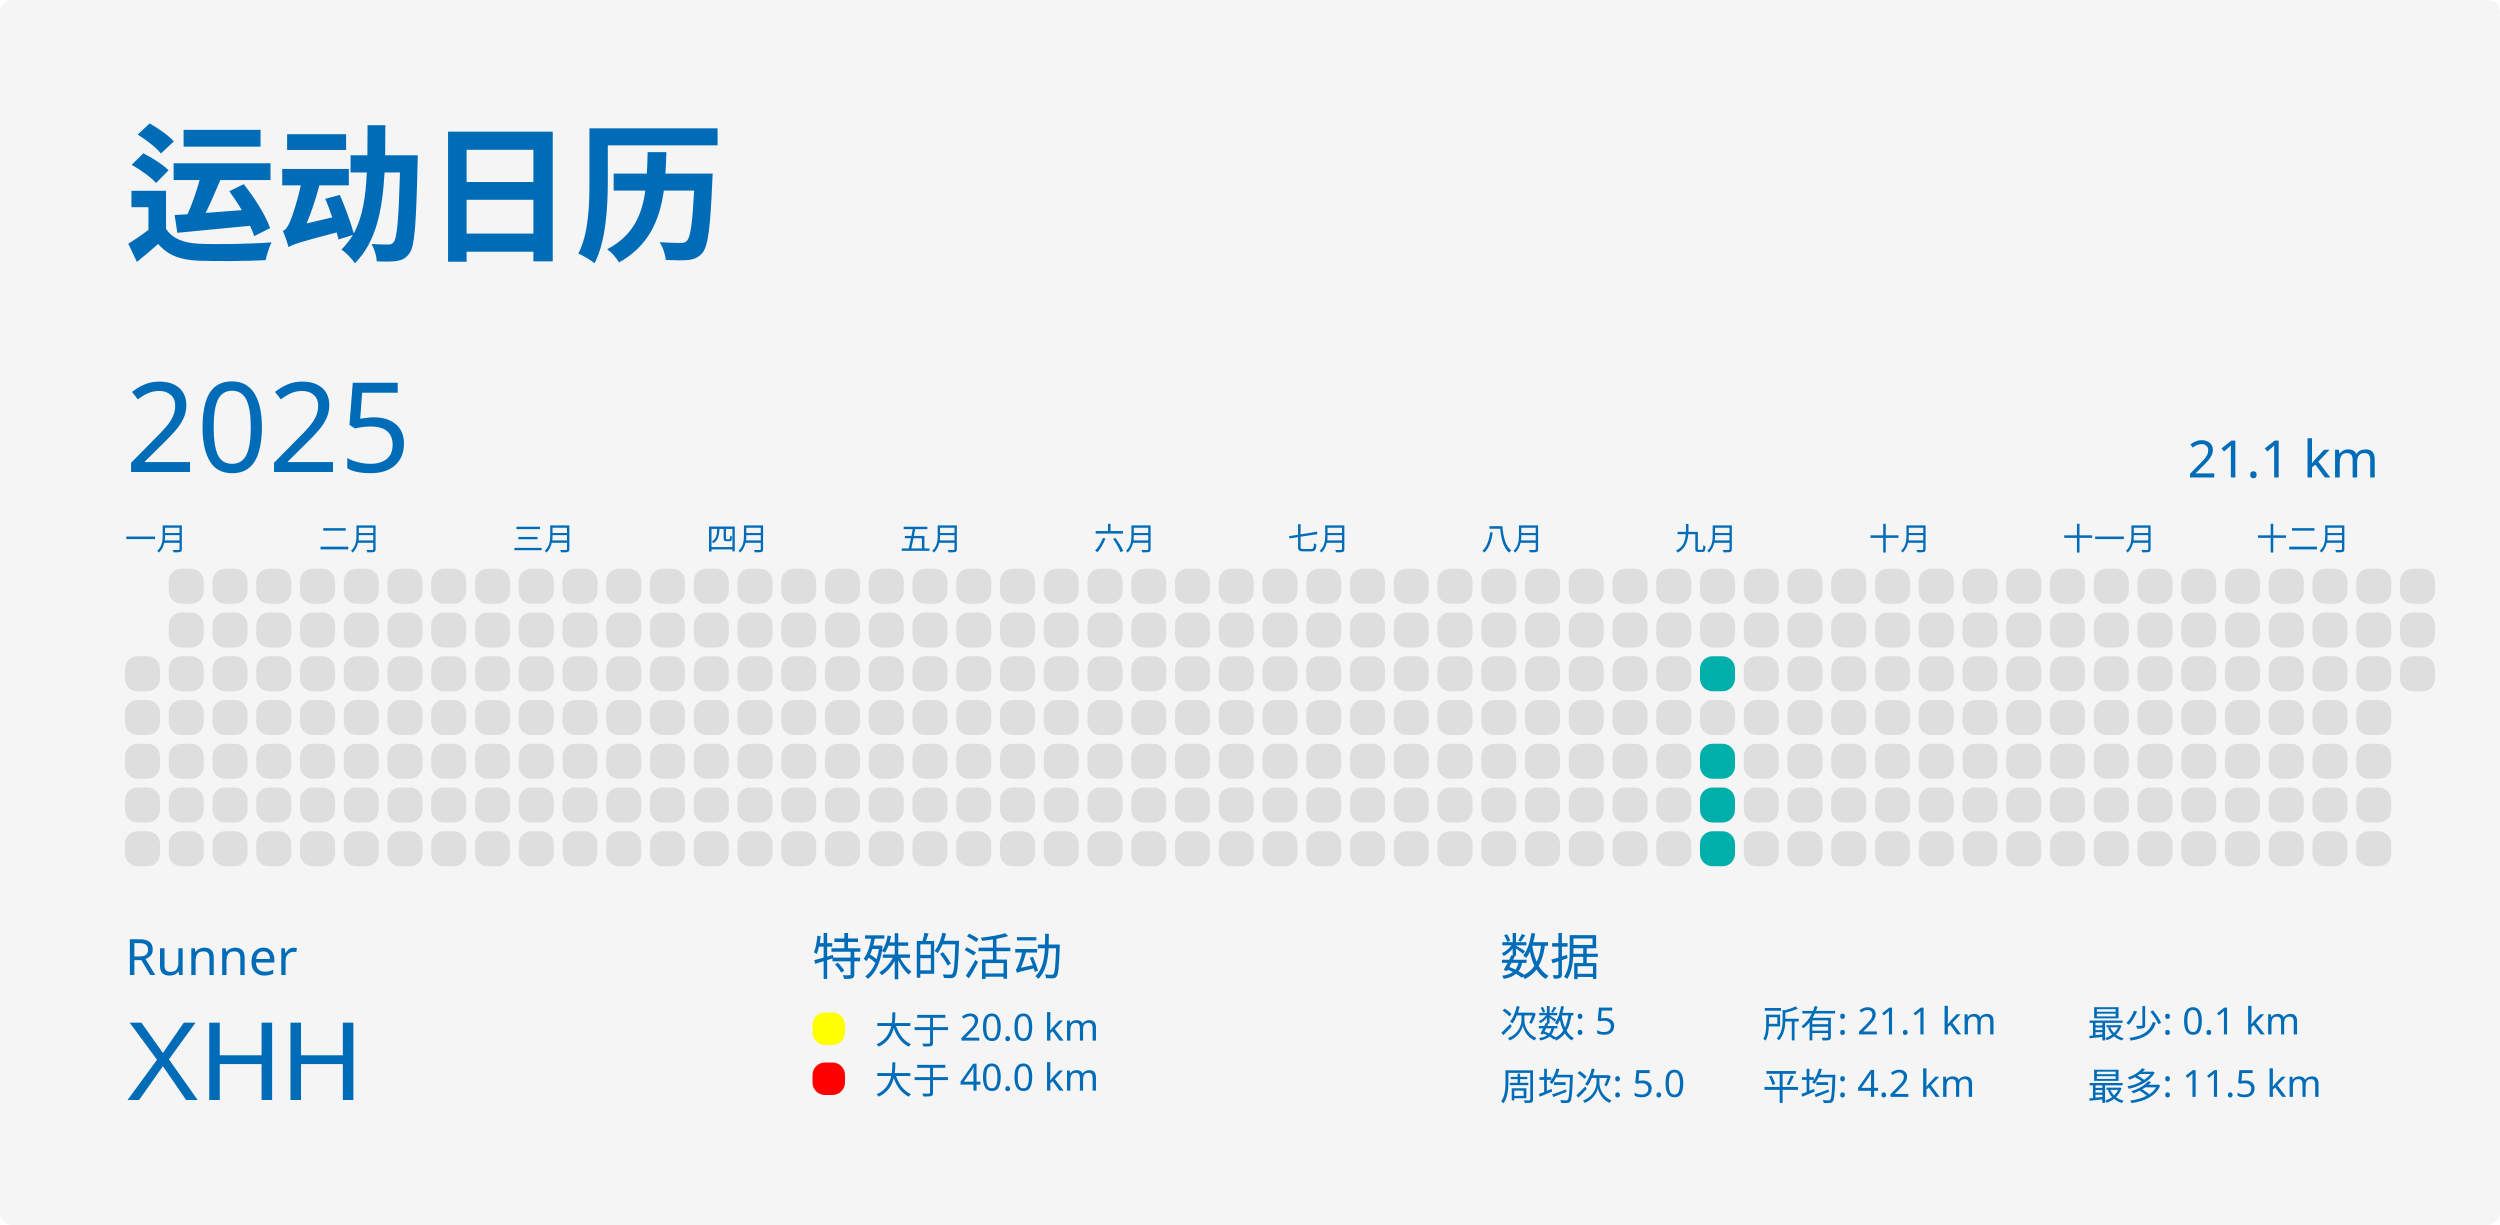
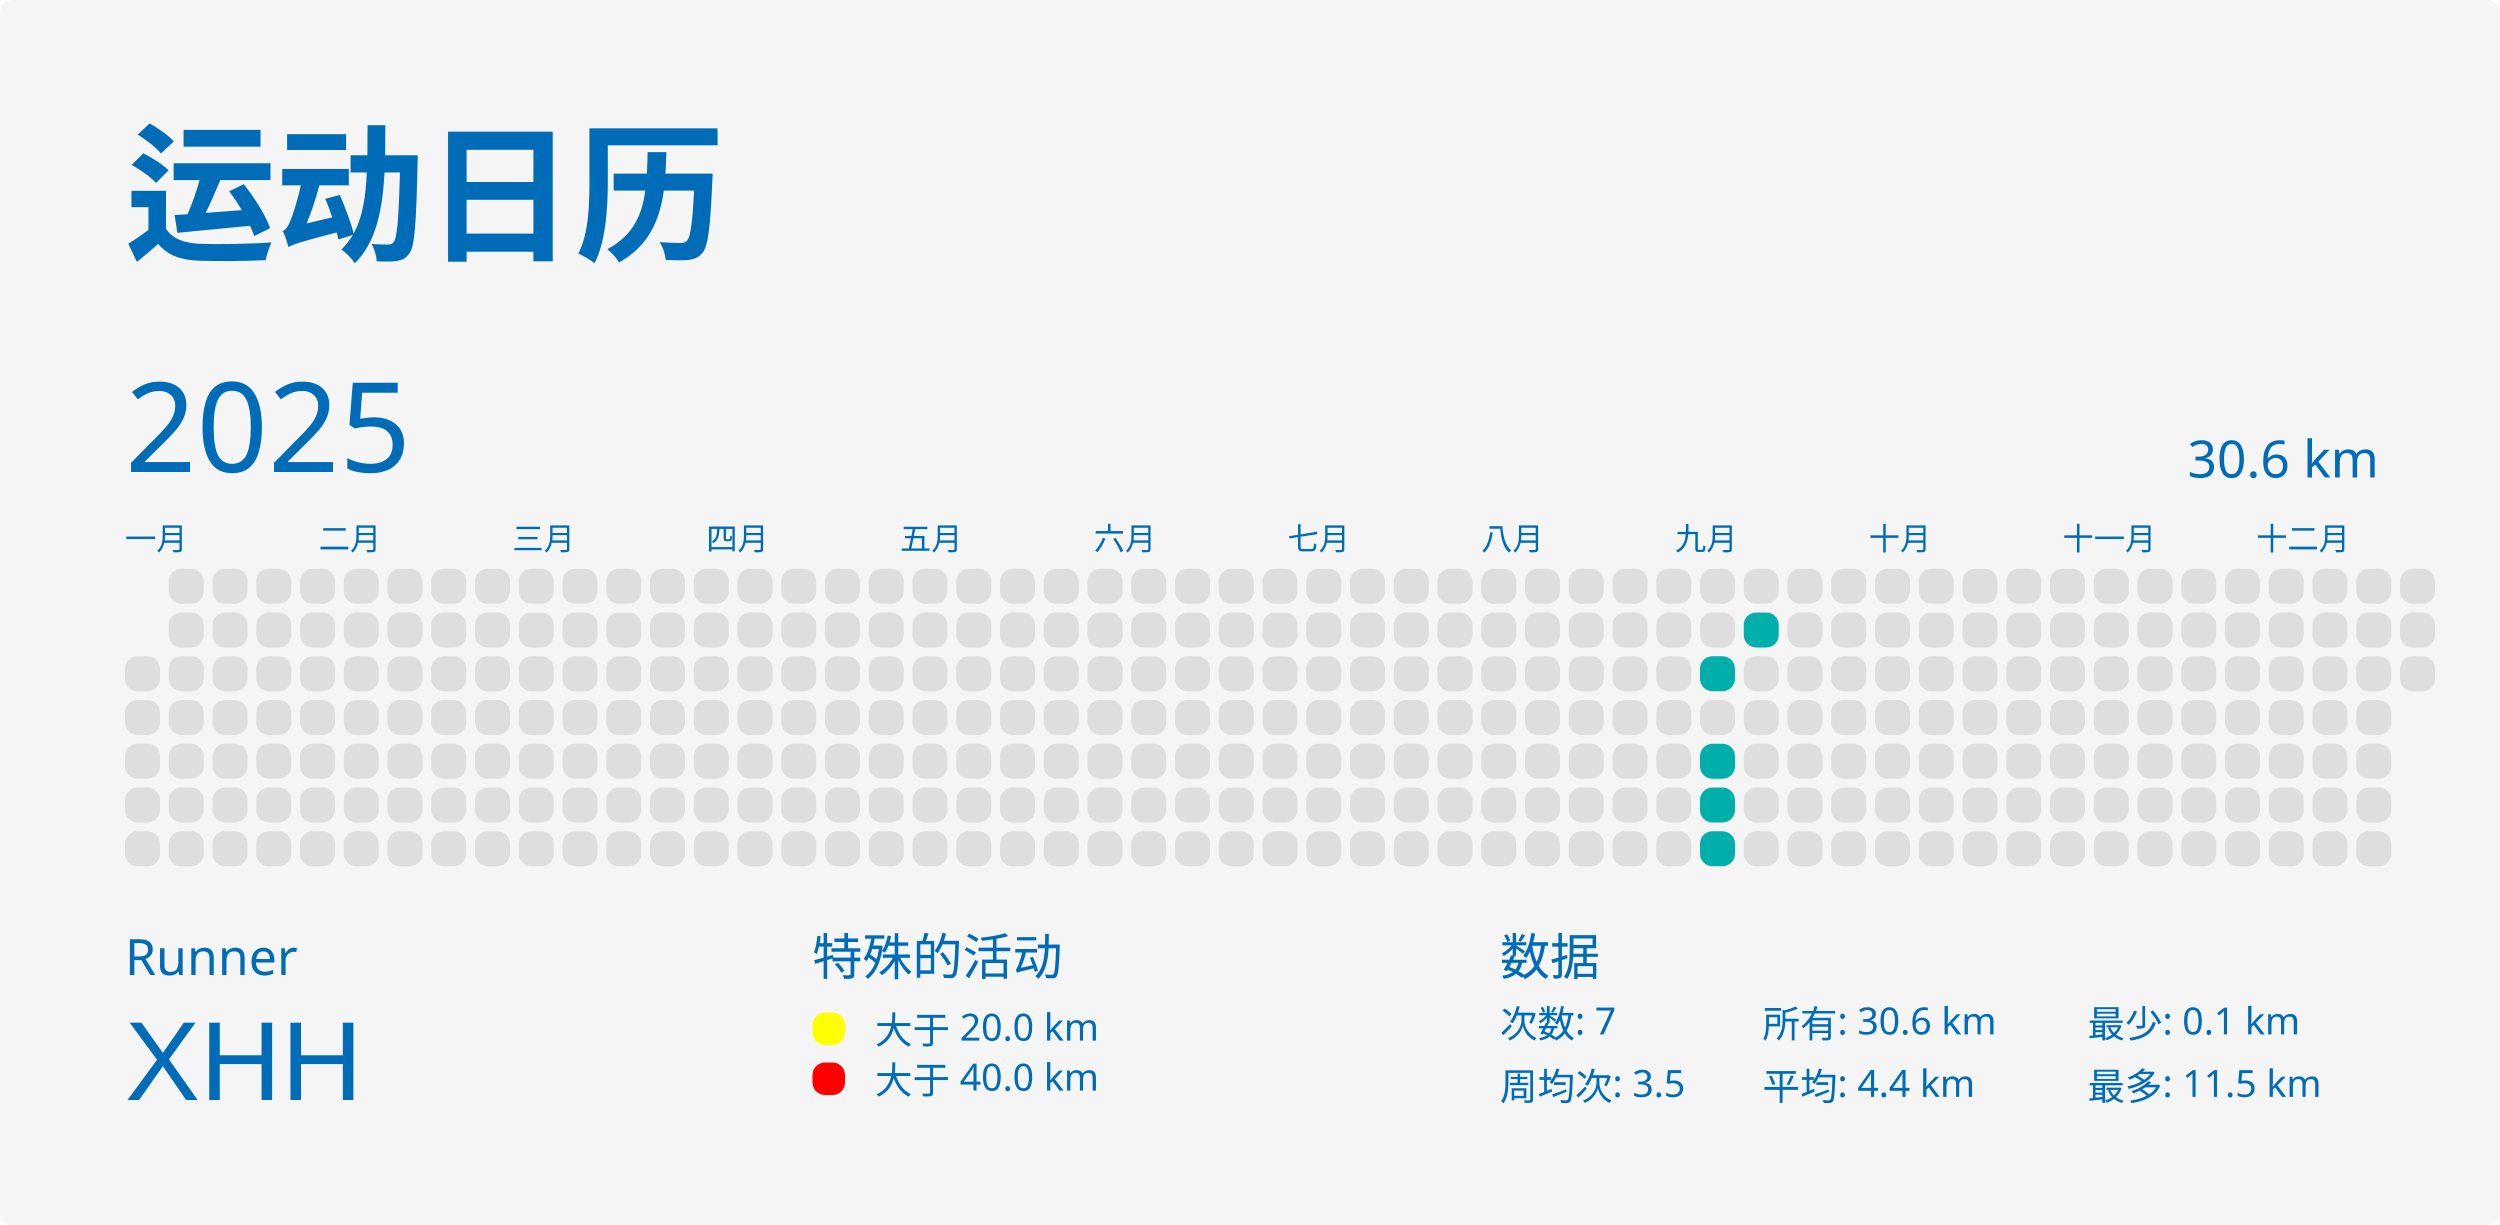
<svg xmlns="http://www.w3.org/2000/svg" baseProfile="full" height="98mm" version="1.1" viewBox="0,0,200,98" width="200mm">
  <defs />
  <rect fill="#f5f5f5" height="98" rx="1" ry="1" width="200" x="0" y="0" />
  <text fill="#006cb8" style="font-size:12px; font-family:MGI-Regular; font-weight:bold;" x="10" y="20">运动日历</text>
  <text fill="#006cb8" style="font-size:4px; font-family:MGI-Regular" x="10" y="78">Runner</text>
  <text fill="#006cb8" style="font-size:9px; font-family:Arial" x="10" y="88">XHH</text>
  <text fill="#006cb8" style="font-size:4px; font-family:MGI-Regular" x="65" y="78">特殊的活动</text>
  <rect fill="yellow" height="2.6" rx="1" ry="1" width="2.6" x="65" y="81" />
  <text fill="#006cb8" style="font-size:3px; font-family:MGI-Regular" x="70" y="83.5">大于 20.0 km</text>
  <rect fill="red" height="2.6" rx="1" ry="1" width="2.6" x="65" y="85" />
  <text fill="#006cb8" style="font-size:3px; font-family:MGI-Regular" x="70" y="87.5">大于 40.0 km</text>
  <text fill="#006cb8" style="font-size:4px; font-family:MGI-Regular" x="120" y="78">数据</text>
-   <text fill="#006cb8" style="font-size:3px; font-family:MGI-Regular" x="120" y="83">次数: 5</text>
-   <text fill="#006cb8" style="font-size:3px; font-family:MGI-Regular" x="120" y="88">周均次: 5.0</text>
-   <text fill="#006cb8" style="font-size:3px; font-family:MGI-Regular" x="141" y="83">所有: 21.1 km</text>
-   <text fill="#006cb8" style="font-size:3px; font-family:MGI-Regular" x="141" y="88">平均: 4.2 km</text>
+   <text fill="#006cb8" style="font-size:3px; font-family:MGI-Regular" x="120" y="83">次数: 7</text>
+   <text fill="#006cb8" style="font-size:3px; font-family:MGI-Regular" x="120" y="88">周均次: 3.5</text>
+   <text fill="#006cb8" style="font-size:3px; font-family:MGI-Regular" x="141" y="83">所有: 30.6 km</text>
+   <text fill="#006cb8" style="font-size:3px; font-family:MGI-Regular" x="141" y="88">平均: 4.4 km</text>
  <text fill="#006cb8" style="font-size:3px; font-family:MGI-Regular" x="167" y="83">最少: 0.1 km</text>
  <text fill="#006cb8" style="font-size:3px; font-family:MGI-Regular" x="167" y="88">最多: 11.5 km</text>
  <text dominant-baseline="hanging" fill="#006cb8" style="font-size:10.0px; font-family:MGI-Regular;" x="10" y="30">2025</text>
-   <text dominant-baseline="hanging" fill="#006cb8" style="font-size:4.125px; font-family:MGI-Regular;" x="175" y="35">21.1 km</text>
+   <text dominant-baseline="hanging" fill="#006cb8" style="font-size:4.125px; font-family:MGI-Regular;" x="175" y="35">30.6 km</text>
  <text fill="#006cb8" style="font-size:2.5px; font-family:MGI-Regular" x="10.0" y="44">一月</text>
  <text fill="#006cb8" style="font-size:2.5px; font-family:MGI-Regular" x="25.5" y="44">二月</text>
  <text fill="#006cb8" style="font-size:2.5px; font-family:MGI-Regular" x="41.0" y="44">三月</text>
  <text fill="#006cb8" style="font-size:2.5px; font-family:MGI-Regular" x="56.5" y="44">四月</text>
  <text fill="#006cb8" style="font-size:2.5px; font-family:MGI-Regular" x="72.0" y="44">五月</text>
  <text fill="#006cb8" style="font-size:2.5px; font-family:MGI-Regular" x="87.5" y="44">六月</text>
  <text fill="#006cb8" style="font-size:2.5px; font-family:MGI-Regular" x="103.0" y="44">七月</text>
  <text fill="#006cb8" style="font-size:2.5px; font-family:MGI-Regular" x="118.5" y="44">八月</text>
  <text fill="#006cb8" style="font-size:2.5px; font-family:MGI-Regular" x="134.0" y="44">九月</text>
  <text fill="#006cb8" style="font-size:2.5px; font-family:MGI-Regular" x="149.5" y="44">十月</text>
  <text fill="#006cb8" style="font-size:2.5px; font-family:MGI-Regular" x="165.0" y="44">十一月</text>
  <text fill="#006cb8" style="font-size:2.5px; font-family:MGI-Regular" x="180.5" y="44">十二月</text>
  <rect fill="#dedede" height="2.8" rx="1" ry="1" width="2.8" x="10.0" y="52.5" />
  <rect fill="#dedede" height="2.8" rx="1" ry="1" width="2.8" x="10.0" y="56.0" />
  <rect fill="#dedede" height="2.8" rx="1" ry="1" width="2.8" x="10.0" y="59.5" />
  <rect fill="#dedede" height="2.8" rx="1" ry="1" width="2.8" x="10.0" y="63.0" />
  <rect fill="#dedede" height="2.8" rx="1" ry="1" width="2.8" x="10.0" y="66.5" />
  <rect fill="#dedede" height="2.8" rx="1" ry="1" width="2.8" x="13.5" y="45.5" />
  <rect fill="#dedede" height="2.8" rx="1" ry="1" width="2.8" x="13.5" y="49.0" />
  <rect fill="#dedede" height="2.8" rx="1" ry="1" width="2.8" x="13.5" y="52.5" />
  <rect fill="#dedede" height="2.8" rx="1" ry="1" width="2.8" x="13.5" y="56.0" />
  <rect fill="#dedede" height="2.8" rx="1" ry="1" width="2.8" x="13.5" y="59.5" />
  <rect fill="#dedede" height="2.8" rx="1" ry="1" width="2.8" x="13.5" y="63.0" />
  <rect fill="#dedede" height="2.8" rx="1" ry="1" width="2.8" x="13.5" y="66.5" />
  <rect fill="#dedede" height="2.8" rx="1" ry="1" width="2.8" x="17.0" y="45.5" />
  <rect fill="#dedede" height="2.8" rx="1" ry="1" width="2.8" x="17.0" y="49.0" />
  <rect fill="#dedede" height="2.8" rx="1" ry="1" width="2.8" x="17.0" y="52.5" />
  <rect fill="#dedede" height="2.8" rx="1" ry="1" width="2.8" x="17.0" y="56.0" />
  <rect fill="#dedede" height="2.8" rx="1" ry="1" width="2.8" x="17.0" y="59.5" />
  <rect fill="#dedede" height="2.8" rx="1" ry="1" width="2.8" x="17.0" y="63.0" />
  <rect fill="#dedede" height="2.8" rx="1" ry="1" width="2.8" x="17.0" y="66.5" />
  <rect fill="#dedede" height="2.8" rx="1" ry="1" width="2.8" x="20.5" y="45.5" />
  <rect fill="#dedede" height="2.8" rx="1" ry="1" width="2.8" x="20.5" y="49.0" />
  <rect fill="#dedede" height="2.8" rx="1" ry="1" width="2.8" x="20.5" y="52.5" />
  <rect fill="#dedede" height="2.8" rx="1" ry="1" width="2.8" x="20.5" y="56.0" />
  <rect fill="#dedede" height="2.8" rx="1" ry="1" width="2.8" x="20.5" y="59.5" />
  <rect fill="#dedede" height="2.8" rx="1" ry="1" width="2.8" x="20.5" y="63.0" />
  <rect fill="#dedede" height="2.8" rx="1" ry="1" width="2.8" x="20.5" y="66.5" />
  <rect fill="#dedede" height="2.8" rx="1" ry="1" width="2.8" x="24.0" y="45.5" />
  <rect fill="#dedede" height="2.8" rx="1" ry="1" width="2.8" x="24.0" y="49.0" />
  <rect fill="#dedede" height="2.8" rx="1" ry="1" width="2.8" x="24.0" y="52.5" />
  <rect fill="#dedede" height="2.8" rx="1" ry="1" width="2.8" x="24.0" y="56.0" />
  <rect fill="#dedede" height="2.8" rx="1" ry="1" width="2.8" x="24.0" y="59.5" />
  <rect fill="#dedede" height="2.8" rx="1" ry="1" width="2.8" x="24.0" y="63.0" />
  <rect fill="#dedede" height="2.8" rx="1" ry="1" width="2.8" x="24.0" y="66.5" />
  <rect fill="#dedede" height="2.8" rx="1" ry="1" width="2.8" x="27.5" y="45.5" />
  <rect fill="#dedede" height="2.8" rx="1" ry="1" width="2.8" x="27.5" y="49.0" />
  <rect fill="#dedede" height="2.8" rx="1" ry="1" width="2.8" x="27.5" y="52.5" />
  <rect fill="#dedede" height="2.8" rx="1" ry="1" width="2.8" x="27.5" y="56.0" />
  <rect fill="#dedede" height="2.8" rx="1" ry="1" width="2.8" x="27.5" y="59.5" />
  <rect fill="#dedede" height="2.8" rx="1" ry="1" width="2.8" x="27.5" y="63.0" />
  <rect fill="#dedede" height="2.8" rx="1" ry="1" width="2.8" x="27.5" y="66.5" />
  <rect fill="#dedede" height="2.8" rx="1" ry="1" width="2.8" x="31.0" y="45.5" />
  <rect fill="#dedede" height="2.8" rx="1" ry="1" width="2.8" x="31.0" y="49.0" />
  <rect fill="#dedede" height="2.8" rx="1" ry="1" width="2.8" x="31.0" y="52.5" />
  <rect fill="#dedede" height="2.8" rx="1" ry="1" width="2.8" x="31.0" y="56.0" />
  <rect fill="#dedede" height="2.8" rx="1" ry="1" width="2.8" x="31.0" y="59.5" />
  <rect fill="#dedede" height="2.8" rx="1" ry="1" width="2.8" x="31.0" y="63.0" />
  <rect fill="#dedede" height="2.8" rx="1" ry="1" width="2.8" x="31.0" y="66.5" />
  <rect fill="#dedede" height="2.8" rx="1" ry="1" width="2.8" x="34.5" y="45.5" />
  <rect fill="#dedede" height="2.8" rx="1" ry="1" width="2.8" x="34.5" y="49.0" />
  <rect fill="#dedede" height="2.8" rx="1" ry="1" width="2.8" x="34.5" y="52.5" />
  <rect fill="#dedede" height="2.8" rx="1" ry="1" width="2.8" x="34.5" y="56.0" />
  <rect fill="#dedede" height="2.8" rx="1" ry="1" width="2.8" x="34.5" y="59.5" />
  <rect fill="#dedede" height="2.8" rx="1" ry="1" width="2.8" x="34.5" y="63.0" />
  <rect fill="#dedede" height="2.8" rx="1" ry="1" width="2.8" x="34.5" y="66.5" />
  <rect fill="#dedede" height="2.8" rx="1" ry="1" width="2.8" x="38.0" y="45.5" />
  <rect fill="#dedede" height="2.8" rx="1" ry="1" width="2.8" x="38.0" y="49.0" />
  <rect fill="#dedede" height="2.8" rx="1" ry="1" width="2.8" x="38.0" y="52.5" />
  <rect fill="#dedede" height="2.8" rx="1" ry="1" width="2.8" x="38.0" y="56.0" />
  <rect fill="#dedede" height="2.8" rx="1" ry="1" width="2.8" x="38.0" y="59.5" />
  <rect fill="#dedede" height="2.8" rx="1" ry="1" width="2.8" x="38.0" y="63.0" />
  <rect fill="#dedede" height="2.8" rx="1" ry="1" width="2.8" x="38.0" y="66.5" />
  <rect fill="#dedede" height="2.8" rx="1" ry="1" width="2.8" x="41.5" y="45.5" />
  <rect fill="#dedede" height="2.8" rx="1" ry="1" width="2.8" x="41.5" y="49.0" />
  <rect fill="#dedede" height="2.8" rx="1" ry="1" width="2.8" x="41.5" y="52.5" />
  <rect fill="#dedede" height="2.8" rx="1" ry="1" width="2.8" x="41.5" y="56.0" />
  <rect fill="#dedede" height="2.8" rx="1" ry="1" width="2.8" x="41.5" y="59.5" />
  <rect fill="#dedede" height="2.8" rx="1" ry="1" width="2.8" x="41.5" y="63.0" />
  <rect fill="#dedede" height="2.8" rx="1" ry="1" width="2.8" x="41.5" y="66.5" />
  <rect fill="#dedede" height="2.8" rx="1" ry="1" width="2.8" x="45.0" y="45.5" />
  <rect fill="#dedede" height="2.8" rx="1" ry="1" width="2.8" x="45.0" y="49.0" />
  <rect fill="#dedede" height="2.8" rx="1" ry="1" width="2.8" x="45.0" y="52.5" />
  <rect fill="#dedede" height="2.8" rx="1" ry="1" width="2.8" x="45.0" y="56.0" />
  <rect fill="#dedede" height="2.8" rx="1" ry="1" width="2.8" x="45.0" y="59.5" />
  <rect fill="#dedede" height="2.8" rx="1" ry="1" width="2.8" x="45.0" y="63.0" />
  <rect fill="#dedede" height="2.8" rx="1" ry="1" width="2.8" x="45.0" y="66.5" />
  <rect fill="#dedede" height="2.8" rx="1" ry="1" width="2.8" x="48.5" y="45.5" />
  <rect fill="#dedede" height="2.8" rx="1" ry="1" width="2.8" x="48.5" y="49.0" />
  <rect fill="#dedede" height="2.8" rx="1" ry="1" width="2.8" x="48.5" y="52.5" />
  <rect fill="#dedede" height="2.8" rx="1" ry="1" width="2.8" x="48.5" y="56.0" />
  <rect fill="#dedede" height="2.8" rx="1" ry="1" width="2.8" x="48.5" y="59.5" />
  <rect fill="#dedede" height="2.8" rx="1" ry="1" width="2.8" x="48.5" y="63.0" />
  <rect fill="#dedede" height="2.8" rx="1" ry="1" width="2.8" x="48.5" y="66.5" />
  <rect fill="#dedede" height="2.8" rx="1" ry="1" width="2.8" x="52.0" y="45.5" />
  <rect fill="#dedede" height="2.8" rx="1" ry="1" width="2.8" x="52.0" y="49.0" />
  <rect fill="#dedede" height="2.8" rx="1" ry="1" width="2.8" x="52.0" y="52.5" />
  <rect fill="#dedede" height="2.8" rx="1" ry="1" width="2.8" x="52.0" y="56.0" />
  <rect fill="#dedede" height="2.8" rx="1" ry="1" width="2.8" x="52.0" y="59.5" />
  <rect fill="#dedede" height="2.8" rx="1" ry="1" width="2.8" x="52.0" y="63.0" />
  <rect fill="#dedede" height="2.8" rx="1" ry="1" width="2.8" x="52.0" y="66.5" />
  <rect fill="#dedede" height="2.8" rx="1" ry="1" width="2.8" x="55.5" y="45.5" />
  <rect fill="#dedede" height="2.8" rx="1" ry="1" width="2.8" x="55.5" y="49.0" />
  <rect fill="#dedede" height="2.8" rx="1" ry="1" width="2.8" x="55.5" y="52.5" />
  <rect fill="#dedede" height="2.8" rx="1" ry="1" width="2.8" x="55.5" y="56.0" />
  <rect fill="#dedede" height="2.8" rx="1" ry="1" width="2.8" x="55.5" y="59.5" />
  <rect fill="#dedede" height="2.8" rx="1" ry="1" width="2.8" x="55.5" y="63.0" />
  <rect fill="#dedede" height="2.8" rx="1" ry="1" width="2.8" x="55.5" y="66.5" />
  <rect fill="#dedede" height="2.8" rx="1" ry="1" width="2.8" x="59.0" y="45.5" />
  <rect fill="#dedede" height="2.8" rx="1" ry="1" width="2.8" x="59.0" y="49.0" />
  <rect fill="#dedede" height="2.8" rx="1" ry="1" width="2.8" x="59.0" y="52.5" />
  <rect fill="#dedede" height="2.8" rx="1" ry="1" width="2.8" x="59.0" y="56.0" />
  <rect fill="#dedede" height="2.8" rx="1" ry="1" width="2.8" x="59.0" y="59.5" />
  <rect fill="#dedede" height="2.8" rx="1" ry="1" width="2.8" x="59.0" y="63.0" />
  <rect fill="#dedede" height="2.8" rx="1" ry="1" width="2.8" x="59.0" y="66.5" />
  <rect fill="#dedede" height="2.8" rx="1" ry="1" width="2.8" x="62.5" y="45.5" />
  <rect fill="#dedede" height="2.8" rx="1" ry="1" width="2.8" x="62.5" y="49.0" />
  <rect fill="#dedede" height="2.8" rx="1" ry="1" width="2.8" x="62.5" y="52.5" />
  <rect fill="#dedede" height="2.8" rx="1" ry="1" width="2.8" x="62.5" y="56.0" />
  <rect fill="#dedede" height="2.8" rx="1" ry="1" width="2.8" x="62.5" y="59.5" />
  <rect fill="#dedede" height="2.8" rx="1" ry="1" width="2.8" x="62.5" y="63.0" />
  <rect fill="#dedede" height="2.8" rx="1" ry="1" width="2.8" x="62.5" y="66.5" />
  <rect fill="#dedede" height="2.8" rx="1" ry="1" width="2.8" x="66.0" y="45.5" />
  <rect fill="#dedede" height="2.8" rx="1" ry="1" width="2.8" x="66.0" y="49.0" />
  <rect fill="#dedede" height="2.8" rx="1" ry="1" width="2.8" x="66.0" y="52.5" />
  <rect fill="#dedede" height="2.8" rx="1" ry="1" width="2.8" x="66.0" y="56.0" />
  <rect fill="#dedede" height="2.8" rx="1" ry="1" width="2.8" x="66.0" y="59.5" />
  <rect fill="#dedede" height="2.8" rx="1" ry="1" width="2.8" x="66.0" y="63.0" />
  <rect fill="#dedede" height="2.8" rx="1" ry="1" width="2.8" x="66.0" y="66.5" />
  <rect fill="#dedede" height="2.8" rx="1" ry="1" width="2.8" x="69.5" y="45.5" />
  <rect fill="#dedede" height="2.8" rx="1" ry="1" width="2.8" x="69.5" y="49.0" />
  <rect fill="#dedede" height="2.8" rx="1" ry="1" width="2.8" x="69.5" y="52.5" />
  <rect fill="#dedede" height="2.8" rx="1" ry="1" width="2.8" x="69.5" y="56.0" />
  <rect fill="#dedede" height="2.8" rx="1" ry="1" width="2.8" x="69.5" y="59.5" />
  <rect fill="#dedede" height="2.8" rx="1" ry="1" width="2.8" x="69.5" y="63.0" />
  <rect fill="#dedede" height="2.8" rx="1" ry="1" width="2.8" x="69.5" y="66.5" />
  <rect fill="#dedede" height="2.8" rx="1" ry="1" width="2.8" x="73.0" y="45.5" />
  <rect fill="#dedede" height="2.8" rx="1" ry="1" width="2.8" x="73.0" y="49.0" />
  <rect fill="#dedede" height="2.8" rx="1" ry="1" width="2.8" x="73.0" y="52.5" />
  <rect fill="#dedede" height="2.8" rx="1" ry="1" width="2.8" x="73.0" y="56.0" />
  <rect fill="#dedede" height="2.8" rx="1" ry="1" width="2.8" x="73.0" y="59.5" />
  <rect fill="#dedede" height="2.8" rx="1" ry="1" width="2.8" x="73.0" y="63.0" />
  <rect fill="#dedede" height="2.8" rx="1" ry="1" width="2.8" x="73.0" y="66.5" />
  <rect fill="#dedede" height="2.8" rx="1" ry="1" width="2.8" x="76.5" y="45.5" />
  <rect fill="#dedede" height="2.8" rx="1" ry="1" width="2.8" x="76.5" y="49.0" />
  <rect fill="#dedede" height="2.8" rx="1" ry="1" width="2.8" x="76.5" y="52.5" />
  <rect fill="#dedede" height="2.8" rx="1" ry="1" width="2.8" x="76.5" y="56.0" />
  <rect fill="#dedede" height="2.8" rx="1" ry="1" width="2.8" x="76.5" y="59.5" />
  <rect fill="#dedede" height="2.8" rx="1" ry="1" width="2.8" x="76.5" y="63.0" />
  <rect fill="#dedede" height="2.8" rx="1" ry="1" width="2.8" x="76.5" y="66.5" />
  <rect fill="#dedede" height="2.8" rx="1" ry="1" width="2.8" x="80.0" y="45.5" />
  <rect fill="#dedede" height="2.8" rx="1" ry="1" width="2.8" x="80.0" y="49.0" />
  <rect fill="#dedede" height="2.8" rx="1" ry="1" width="2.8" x="80.0" y="52.5" />
  <rect fill="#dedede" height="2.8" rx="1" ry="1" width="2.8" x="80.0" y="56.0" />
  <rect fill="#dedede" height="2.8" rx="1" ry="1" width="2.8" x="80.0" y="59.5" />
  <rect fill="#dedede" height="2.8" rx="1" ry="1" width="2.8" x="80.0" y="63.0" />
  <rect fill="#dedede" height="2.8" rx="1" ry="1" width="2.8" x="80.0" y="66.5" />
  <rect fill="#dedede" height="2.8" rx="1" ry="1" width="2.8" x="83.5" y="45.5" />
  <rect fill="#dedede" height="2.8" rx="1" ry="1" width="2.8" x="83.5" y="49.0" />
  <rect fill="#dedede" height="2.8" rx="1" ry="1" width="2.8" x="83.5" y="52.5" />
  <rect fill="#dedede" height="2.8" rx="1" ry="1" width="2.8" x="83.5" y="56.0" />
  <rect fill="#dedede" height="2.8" rx="1" ry="1" width="2.8" x="83.5" y="59.5" />
  <rect fill="#dedede" height="2.8" rx="1" ry="1" width="2.8" x="83.5" y="63.0" />
  <rect fill="#dedede" height="2.8" rx="1" ry="1" width="2.8" x="83.5" y="66.5" />
  <rect fill="#dedede" height="2.8" rx="1" ry="1" width="2.8" x="87.0" y="45.5" />
  <rect fill="#dedede" height="2.8" rx="1" ry="1" width="2.8" x="87.0" y="49.0" />
  <rect fill="#dedede" height="2.8" rx="1" ry="1" width="2.8" x="87.0" y="52.5" />
  <rect fill="#dedede" height="2.8" rx="1" ry="1" width="2.8" x="87.0" y="56.0" />
  <rect fill="#dedede" height="2.8" rx="1" ry="1" width="2.8" x="87.0" y="59.5" />
  <rect fill="#dedede" height="2.8" rx="1" ry="1" width="2.8" x="87.0" y="63.0" />
  <rect fill="#dedede" height="2.8" rx="1" ry="1" width="2.8" x="87.0" y="66.5" />
  <rect fill="#dedede" height="2.8" rx="1" ry="1" width="2.8" x="90.5" y="45.5" />
  <rect fill="#dedede" height="2.8" rx="1" ry="1" width="2.8" x="90.5" y="49.0" />
  <rect fill="#dedede" height="2.8" rx="1" ry="1" width="2.8" x="90.5" y="52.5" />
  <rect fill="#dedede" height="2.8" rx="1" ry="1" width="2.8" x="90.5" y="56.0" />
  <rect fill="#dedede" height="2.8" rx="1" ry="1" width="2.8" x="90.5" y="59.5" />
  <rect fill="#dedede" height="2.8" rx="1" ry="1" width="2.8" x="90.5" y="63.0" />
  <rect fill="#dedede" height="2.8" rx="1" ry="1" width="2.8" x="90.5" y="66.5" />
  <rect fill="#dedede" height="2.8" rx="1" ry="1" width="2.8" x="94.0" y="45.5" />
  <rect fill="#dedede" height="2.8" rx="1" ry="1" width="2.8" x="94.0" y="49.0" />
  <rect fill="#dedede" height="2.8" rx="1" ry="1" width="2.8" x="94.0" y="52.5" />
  <rect fill="#dedede" height="2.8" rx="1" ry="1" width="2.8" x="94.0" y="56.0" />
  <rect fill="#dedede" height="2.8" rx="1" ry="1" width="2.8" x="94.0" y="59.5" />
  <rect fill="#dedede" height="2.8" rx="1" ry="1" width="2.8" x="94.0" y="63.0" />
  <rect fill="#dedede" height="2.8" rx="1" ry="1" width="2.8" x="94.0" y="66.5" />
  <rect fill="#dedede" height="2.8" rx="1" ry="1" width="2.8" x="97.5" y="45.5" />
  <rect fill="#dedede" height="2.8" rx="1" ry="1" width="2.8" x="97.5" y="49.0" />
  <rect fill="#dedede" height="2.8" rx="1" ry="1" width="2.8" x="97.5" y="52.5" />
  <rect fill="#dedede" height="2.8" rx="1" ry="1" width="2.8" x="97.5" y="56.0" />
  <rect fill="#dedede" height="2.8" rx="1" ry="1" width="2.8" x="97.5" y="59.5" />
  <rect fill="#dedede" height="2.8" rx="1" ry="1" width="2.8" x="97.5" y="63.0" />
  <rect fill="#dedede" height="2.8" rx="1" ry="1" width="2.8" x="97.5" y="66.5" />
  <rect fill="#dedede" height="2.8" rx="1" ry="1" width="2.8" x="101.0" y="45.5" />
  <rect fill="#dedede" height="2.8" rx="1" ry="1" width="2.8" x="101.0" y="49.0" />
  <rect fill="#dedede" height="2.8" rx="1" ry="1" width="2.8" x="101.0" y="52.5" />
  <rect fill="#dedede" height="2.8" rx="1" ry="1" width="2.8" x="101.0" y="56.0" />
  <rect fill="#dedede" height="2.8" rx="1" ry="1" width="2.8" x="101.0" y="59.5" />
  <rect fill="#dedede" height="2.8" rx="1" ry="1" width="2.8" x="101.0" y="63.0" />
  <rect fill="#dedede" height="2.8" rx="1" ry="1" width="2.8" x="101.0" y="66.5" />
  <rect fill="#dedede" height="2.8" rx="1" ry="1" width="2.8" x="104.5" y="45.5" />
  <rect fill="#dedede" height="2.8" rx="1" ry="1" width="2.8" x="104.5" y="49.0" />
  <rect fill="#dedede" height="2.8" rx="1" ry="1" width="2.8" x="104.5" y="52.5" />
  <rect fill="#dedede" height="2.8" rx="1" ry="1" width="2.8" x="104.5" y="56.0" />
  <rect fill="#dedede" height="2.8" rx="1" ry="1" width="2.8" x="104.5" y="59.5" />
  <rect fill="#dedede" height="2.8" rx="1" ry="1" width="2.8" x="104.5" y="63.0" />
  <rect fill="#dedede" height="2.8" rx="1" ry="1" width="2.8" x="104.5" y="66.5" />
  <rect fill="#dedede" height="2.8" rx="1" ry="1" width="2.8" x="108.0" y="45.5" />
  <rect fill="#dedede" height="2.8" rx="1" ry="1" width="2.8" x="108.0" y="49.0" />
  <rect fill="#dedede" height="2.8" rx="1" ry="1" width="2.8" x="108.0" y="52.5" />
  <rect fill="#dedede" height="2.8" rx="1" ry="1" width="2.8" x="108.0" y="56.0" />
  <rect fill="#dedede" height="2.8" rx="1" ry="1" width="2.8" x="108.0" y="59.5" />
  <rect fill="#dedede" height="2.8" rx="1" ry="1" width="2.8" x="108.0" y="63.0" />
  <rect fill="#dedede" height="2.8" rx="1" ry="1" width="2.8" x="108.0" y="66.5" />
  <rect fill="#dedede" height="2.8" rx="1" ry="1" width="2.8" x="111.5" y="45.5" />
  <rect fill="#dedede" height="2.8" rx="1" ry="1" width="2.8" x="111.5" y="49.0" />
  <rect fill="#dedede" height="2.8" rx="1" ry="1" width="2.8" x="111.5" y="52.5" />
  <rect fill="#dedede" height="2.8" rx="1" ry="1" width="2.8" x="111.5" y="56.0" />
  <rect fill="#dedede" height="2.8" rx="1" ry="1" width="2.8" x="111.5" y="59.5" />
  <rect fill="#dedede" height="2.8" rx="1" ry="1" width="2.8" x="111.5" y="63.0" />
  <rect fill="#dedede" height="2.8" rx="1" ry="1" width="2.8" x="111.5" y="66.5" />
  <rect fill="#dedede" height="2.8" rx="1" ry="1" width="2.8" x="115.0" y="45.5" />
  <rect fill="#dedede" height="2.8" rx="1" ry="1" width="2.8" x="115.0" y="49.0" />
  <rect fill="#dedede" height="2.8" rx="1" ry="1" width="2.8" x="115.0" y="52.5" />
  <rect fill="#dedede" height="2.8" rx="1" ry="1" width="2.8" x="115.0" y="56.0" />
  <rect fill="#dedede" height="2.8" rx="1" ry="1" width="2.8" x="115.0" y="59.5" />
  <rect fill="#dedede" height="2.8" rx="1" ry="1" width="2.8" x="115.0" y="63.0" />
  <rect fill="#dedede" height="2.8" rx="1" ry="1" width="2.8" x="115.0" y="66.5" />
  <rect fill="#dedede" height="2.8" rx="1" ry="1" width="2.8" x="118.5" y="45.5" />
  <rect fill="#dedede" height="2.8" rx="1" ry="1" width="2.8" x="118.5" y="49.0" />
  <rect fill="#dedede" height="2.8" rx="1" ry="1" width="2.8" x="118.5" y="52.5" />
  <rect fill="#dedede" height="2.8" rx="1" ry="1" width="2.8" x="118.5" y="56.0" />
  <rect fill="#dedede" height="2.8" rx="1" ry="1" width="2.8" x="118.5" y="59.5" />
  <rect fill="#dedede" height="2.8" rx="1" ry="1" width="2.8" x="118.5" y="63.0" />
  <rect fill="#dedede" height="2.8" rx="1" ry="1" width="2.8" x="118.5" y="66.5" />
  <rect fill="#dedede" height="2.8" rx="1" ry="1" width="2.8" x="122.0" y="45.5" />
  <rect fill="#dedede" height="2.8" rx="1" ry="1" width="2.8" x="122.0" y="49.0" />
  <rect fill="#dedede" height="2.8" rx="1" ry="1" width="2.8" x="122.0" y="52.5" />
  <rect fill="#dedede" height="2.8" rx="1" ry="1" width="2.8" x="122.0" y="56.0" />
  <rect fill="#dedede" height="2.8" rx="1" ry="1" width="2.8" x="122.0" y="59.5" />
  <rect fill="#dedede" height="2.8" rx="1" ry="1" width="2.8" x="122.0" y="63.0" />
  <rect fill="#dedede" height="2.8" rx="1" ry="1" width="2.8" x="122.0" y="66.5" />
  <rect fill="#dedede" height="2.8" rx="1" ry="1" width="2.8" x="125.5" y="45.5" />
  <rect fill="#dedede" height="2.8" rx="1" ry="1" width="2.8" x="125.5" y="49.0" />
  <rect fill="#dedede" height="2.8" rx="1" ry="1" width="2.8" x="125.5" y="52.5" />
  <rect fill="#dedede" height="2.8" rx="1" ry="1" width="2.8" x="125.5" y="56.0" />
  <rect fill="#dedede" height="2.8" rx="1" ry="1" width="2.8" x="125.5" y="59.5" />
  <rect fill="#dedede" height="2.8" rx="1" ry="1" width="2.8" x="125.5" y="63.0" />
  <rect fill="#dedede" height="2.8" rx="1" ry="1" width="2.8" x="125.5" y="66.5" />
  <rect fill="#dedede" height="2.8" rx="1" ry="1" width="2.8" x="129.0" y="45.5" />
  <rect fill="#dedede" height="2.8" rx="1" ry="1" width="2.8" x="129.0" y="49.0" />
  <rect fill="#dedede" height="2.8" rx="1" ry="1" width="2.8" x="129.0" y="52.5" />
  <rect fill="#dedede" height="2.8" rx="1" ry="1" width="2.8" x="129.0" y="56.0" />
  <rect fill="#dedede" height="2.8" rx="1" ry="1" width="2.8" x="129.0" y="59.5" />
  <rect fill="#dedede" height="2.8" rx="1" ry="1" width="2.8" x="129.0" y="63.0" />
  <rect fill="#dedede" height="2.8" rx="1" ry="1" width="2.8" x="129.0" y="66.5" />
  <rect fill="#dedede" height="2.8" rx="1" ry="1" width="2.8" x="132.5" y="45.5" />
  <rect fill="#dedede" height="2.8" rx="1" ry="1" width="2.8" x="132.5" y="49.0" />
  <rect fill="#dedede" height="2.8" rx="1" ry="1" width="2.8" x="132.5" y="52.5" />
  <rect fill="#dedede" height="2.8" rx="1" ry="1" width="2.8" x="132.5" y="56.0" />
  <rect fill="#dedede" height="2.8" rx="1" ry="1" width="2.8" x="132.5" y="59.5" />
  <rect fill="#dedede" height="2.8" rx="1" ry="1" width="2.8" x="132.5" y="63.0" />
  <rect fill="#dedede" height="2.8" rx="1" ry="1" width="2.8" x="132.5" y="66.5" />
  <rect fill="#dedede" height="2.8" rx="1" ry="1" width="2.8" x="136.0" y="45.5" />
  <rect fill="#dedede" height="2.8" rx="1" ry="1" width="2.8" x="136.0" y="49.0" />
  <rect fill="#00AFAA" height="2.8" rx="1" ry="1" width="2.8" x="136.0" y="52.5" />
  <rect fill="#dedede" height="2.8" rx="1" ry="1" width="2.8" x="136.0" y="56.0" />
  <rect fill="#00AFAA" height="2.8" rx="1" ry="1" width="2.8" x="136.0" y="59.5" />
  <rect fill="#00AFAA" height="2.8" rx="1" ry="1" width="2.8" x="136.0" y="63.0" />
  <rect fill="#00AFAA" height="2.8" rx="1" ry="1" width="2.8" x="136.0" y="66.5" />
  <rect fill="#dedede" height="2.8" rx="1" ry="1" width="2.8" x="139.5" y="45.5" />
-   <rect fill="#dedede" height="2.8" rx="1" ry="1" width="2.8" x="139.5" y="49.0" />
+   <rect fill="#00AFAA" height="2.8" rx="1" ry="1" width="2.8" x="139.5" y="49.0" />
  <rect fill="#dedede" height="2.8" rx="1" ry="1" width="2.8" x="139.5" y="52.5" />
  <rect fill="#dedede" height="2.8" rx="1" ry="1" width="2.8" x="139.5" y="56.0" />
  <rect fill="#dedede" height="2.8" rx="1" ry="1" width="2.8" x="139.5" y="59.5" />
  <rect fill="#dedede" height="2.8" rx="1" ry="1" width="2.8" x="139.5" y="63.0" />
  <rect fill="#dedede" height="2.8" rx="1" ry="1" width="2.8" x="139.5" y="66.5" />
  <rect fill="#dedede" height="2.8" rx="1" ry="1" width="2.8" x="143.0" y="45.5" />
  <rect fill="#dedede" height="2.8" rx="1" ry="1" width="2.8" x="143.0" y="49.0" />
  <rect fill="#dedede" height="2.8" rx="1" ry="1" width="2.8" x="143.0" y="52.5" />
  <rect fill="#dedede" height="2.8" rx="1" ry="1" width="2.8" x="143.0" y="56.0" />
  <rect fill="#dedede" height="2.8" rx="1" ry="1" width="2.8" x="143.0" y="59.5" />
  <rect fill="#dedede" height="2.8" rx="1" ry="1" width="2.8" x="143.0" y="63.0" />
  <rect fill="#dedede" height="2.8" rx="1" ry="1" width="2.8" x="143.0" y="66.5" />
  <rect fill="#dedede" height="2.8" rx="1" ry="1" width="2.8" x="146.5" y="45.5" />
  <rect fill="#dedede" height="2.8" rx="1" ry="1" width="2.8" x="146.5" y="49.0" />
  <rect fill="#dedede" height="2.8" rx="1" ry="1" width="2.8" x="146.5" y="52.5" />
  <rect fill="#dedede" height="2.8" rx="1" ry="1" width="2.8" x="146.5" y="56.0" />
  <rect fill="#dedede" height="2.8" rx="1" ry="1" width="2.8" x="146.5" y="59.5" />
  <rect fill="#dedede" height="2.8" rx="1" ry="1" width="2.8" x="146.5" y="63.0" />
  <rect fill="#dedede" height="2.8" rx="1" ry="1" width="2.8" x="146.5" y="66.5" />
  <rect fill="#dedede" height="2.8" rx="1" ry="1" width="2.8" x="150.0" y="45.5" />
  <rect fill="#dedede" height="2.8" rx="1" ry="1" width="2.8" x="150.0" y="49.0" />
  <rect fill="#dedede" height="2.8" rx="1" ry="1" width="2.8" x="150.0" y="52.5" />
  <rect fill="#dedede" height="2.8" rx="1" ry="1" width="2.8" x="150.0" y="56.0" />
  <rect fill="#dedede" height="2.8" rx="1" ry="1" width="2.8" x="150.0" y="59.5" />
  <rect fill="#dedede" height="2.8" rx="1" ry="1" width="2.8" x="150.0" y="63.0" />
  <rect fill="#dedede" height="2.8" rx="1" ry="1" width="2.8" x="150.0" y="66.5" />
  <rect fill="#dedede" height="2.8" rx="1" ry="1" width="2.8" x="153.5" y="45.5" />
  <rect fill="#dedede" height="2.8" rx="1" ry="1" width="2.8" x="153.5" y="49.0" />
  <rect fill="#dedede" height="2.8" rx="1" ry="1" width="2.8" x="153.5" y="52.5" />
  <rect fill="#dedede" height="2.8" rx="1" ry="1" width="2.8" x="153.5" y="56.0" />
  <rect fill="#dedede" height="2.8" rx="1" ry="1" width="2.8" x="153.5" y="59.5" />
  <rect fill="#dedede" height="2.8" rx="1" ry="1" width="2.8" x="153.5" y="63.0" />
  <rect fill="#dedede" height="2.8" rx="1" ry="1" width="2.8" x="153.5" y="66.5" />
  <rect fill="#dedede" height="2.8" rx="1" ry="1" width="2.8" x="157.0" y="45.5" />
  <rect fill="#dedede" height="2.8" rx="1" ry="1" width="2.8" x="157.0" y="49.0" />
  <rect fill="#dedede" height="2.8" rx="1" ry="1" width="2.8" x="157.0" y="52.5" />
  <rect fill="#dedede" height="2.8" rx="1" ry="1" width="2.8" x="157.0" y="56.0" />
  <rect fill="#dedede" height="2.8" rx="1" ry="1" width="2.8" x="157.0" y="59.5" />
  <rect fill="#dedede" height="2.8" rx="1" ry="1" width="2.8" x="157.0" y="63.0" />
  <rect fill="#dedede" height="2.8" rx="1" ry="1" width="2.8" x="157.0" y="66.5" />
  <rect fill="#dedede" height="2.8" rx="1" ry="1" width="2.8" x="160.5" y="45.5" />
  <rect fill="#dedede" height="2.8" rx="1" ry="1" width="2.8" x="160.5" y="49.0" />
  <rect fill="#dedede" height="2.8" rx="1" ry="1" width="2.8" x="160.5" y="52.5" />
  <rect fill="#dedede" height="2.8" rx="1" ry="1" width="2.8" x="160.5" y="56.0" />
  <rect fill="#dedede" height="2.8" rx="1" ry="1" width="2.8" x="160.5" y="59.5" />
  <rect fill="#dedede" height="2.8" rx="1" ry="1" width="2.8" x="160.5" y="63.0" />
  <rect fill="#dedede" height="2.8" rx="1" ry="1" width="2.8" x="160.5" y="66.5" />
  <rect fill="#dedede" height="2.8" rx="1" ry="1" width="2.8" x="164.0" y="45.5" />
  <rect fill="#dedede" height="2.8" rx="1" ry="1" width="2.8" x="164.0" y="49.0" />
  <rect fill="#dedede" height="2.8" rx="1" ry="1" width="2.8" x="164.0" y="52.5" />
  <rect fill="#dedede" height="2.8" rx="1" ry="1" width="2.8" x="164.0" y="56.0" />
  <rect fill="#dedede" height="2.8" rx="1" ry="1" width="2.8" x="164.0" y="59.5" />
  <rect fill="#dedede" height="2.8" rx="1" ry="1" width="2.8" x="164.0" y="63.0" />
  <rect fill="#dedede" height="2.8" rx="1" ry="1" width="2.8" x="164.0" y="66.5" />
  <rect fill="#dedede" height="2.8" rx="1" ry="1" width="2.8" x="167.5" y="45.5" />
  <rect fill="#dedede" height="2.8" rx="1" ry="1" width="2.8" x="167.5" y="49.0" />
  <rect fill="#dedede" height="2.8" rx="1" ry="1" width="2.8" x="167.5" y="52.5" />
  <rect fill="#dedede" height="2.8" rx="1" ry="1" width="2.8" x="167.5" y="56.0" />
  <rect fill="#dedede" height="2.8" rx="1" ry="1" width="2.8" x="167.5" y="59.5" />
  <rect fill="#dedede" height="2.8" rx="1" ry="1" width="2.8" x="167.5" y="63.0" />
  <rect fill="#dedede" height="2.8" rx="1" ry="1" width="2.8" x="167.5" y="66.5" />
  <rect fill="#dedede" height="2.8" rx="1" ry="1" width="2.8" x="171.0" y="45.5" />
  <rect fill="#dedede" height="2.8" rx="1" ry="1" width="2.8" x="171.0" y="49.0" />
  <rect fill="#dedede" height="2.8" rx="1" ry="1" width="2.8" x="171.0" y="52.5" />
  <rect fill="#dedede" height="2.8" rx="1" ry="1" width="2.8" x="171.0" y="56.0" />
  <rect fill="#dedede" height="2.8" rx="1" ry="1" width="2.8" x="171.0" y="59.5" />
  <rect fill="#dedede" height="2.8" rx="1" ry="1" width="2.8" x="171.0" y="63.0" />
  <rect fill="#dedede" height="2.8" rx="1" ry="1" width="2.8" x="171.0" y="66.5" />
  <rect fill="#dedede" height="2.8" rx="1" ry="1" width="2.8" x="174.5" y="45.5" />
  <rect fill="#dedede" height="2.8" rx="1" ry="1" width="2.8" x="174.5" y="49.0" />
  <rect fill="#dedede" height="2.8" rx="1" ry="1" width="2.8" x="174.5" y="52.5" />
  <rect fill="#dedede" height="2.8" rx="1" ry="1" width="2.8" x="174.5" y="56.0" />
  <rect fill="#dedede" height="2.8" rx="1" ry="1" width="2.8" x="174.5" y="59.5" />
  <rect fill="#dedede" height="2.8" rx="1" ry="1" width="2.8" x="174.5" y="63.0" />
  <rect fill="#dedede" height="2.8" rx="1" ry="1" width="2.8" x="174.5" y="66.5" />
  <rect fill="#dedede" height="2.8" rx="1" ry="1" width="2.8" x="178.0" y="45.5" />
  <rect fill="#dedede" height="2.8" rx="1" ry="1" width="2.8" x="178.0" y="49.0" />
  <rect fill="#dedede" height="2.8" rx="1" ry="1" width="2.8" x="178.0" y="52.5" />
  <rect fill="#dedede" height="2.8" rx="1" ry="1" width="2.8" x="178.0" y="56.0" />
  <rect fill="#dedede" height="2.8" rx="1" ry="1" width="2.8" x="178.0" y="59.5" />
  <rect fill="#dedede" height="2.8" rx="1" ry="1" width="2.8" x="178.0" y="63.0" />
  <rect fill="#dedede" height="2.8" rx="1" ry="1" width="2.8" x="178.0" y="66.5" />
  <rect fill="#dedede" height="2.8" rx="1" ry="1" width="2.8" x="181.5" y="45.5" />
  <rect fill="#dedede" height="2.8" rx="1" ry="1" width="2.8" x="181.5" y="49.0" />
  <rect fill="#dedede" height="2.8" rx="1" ry="1" width="2.8" x="181.5" y="52.5" />
  <rect fill="#dedede" height="2.8" rx="1" ry="1" width="2.8" x="181.5" y="56.0" />
  <rect fill="#dedede" height="2.8" rx="1" ry="1" width="2.8" x="181.5" y="59.5" />
  <rect fill="#dedede" height="2.8" rx="1" ry="1" width="2.8" x="181.5" y="63.0" />
  <rect fill="#dedede" height="2.8" rx="1" ry="1" width="2.8" x="181.5" y="66.5" />
  <rect fill="#dedede" height="2.8" rx="1" ry="1" width="2.8" x="185.0" y="45.5" />
  <rect fill="#dedede" height="2.8" rx="1" ry="1" width="2.8" x="185.0" y="49.0" />
  <rect fill="#dedede" height="2.8" rx="1" ry="1" width="2.8" x="185.0" y="52.5" />
  <rect fill="#dedede" height="2.8" rx="1" ry="1" width="2.8" x="185.0" y="56.0" />
  <rect fill="#dedede" height="2.8" rx="1" ry="1" width="2.8" x="185.0" y="59.5" />
  <rect fill="#dedede" height="2.8" rx="1" ry="1" width="2.8" x="185.0" y="63.0" />
  <rect fill="#dedede" height="2.8" rx="1" ry="1" width="2.8" x="185.0" y="66.5" />
  <rect fill="#dedede" height="2.8" rx="1" ry="1" width="2.8" x="188.5" y="45.5" />
  <rect fill="#dedede" height="2.8" rx="1" ry="1" width="2.8" x="188.5" y="49.0" />
  <rect fill="#dedede" height="2.8" rx="1" ry="1" width="2.8" x="188.5" y="52.5" />
  <rect fill="#dedede" height="2.8" rx="1" ry="1" width="2.8" x="188.5" y="56.0" />
  <rect fill="#dedede" height="2.8" rx="1" ry="1" width="2.8" x="188.5" y="59.5" />
  <rect fill="#dedede" height="2.8" rx="1" ry="1" width="2.8" x="188.5" y="63.0" />
  <rect fill="#dedede" height="2.8" rx="1" ry="1" width="2.8" x="188.5" y="66.5" />
  <rect fill="#dedede" height="2.8" rx="1" ry="1" width="2.8" x="192.0" y="45.5" />
  <rect fill="#dedede" height="2.8" rx="1" ry="1" width="2.8" x="192.0" y="49.0" />
  <rect fill="#dedede" height="2.8" rx="1" ry="1" width="2.8" x="192.0" y="52.5" />
</svg>
